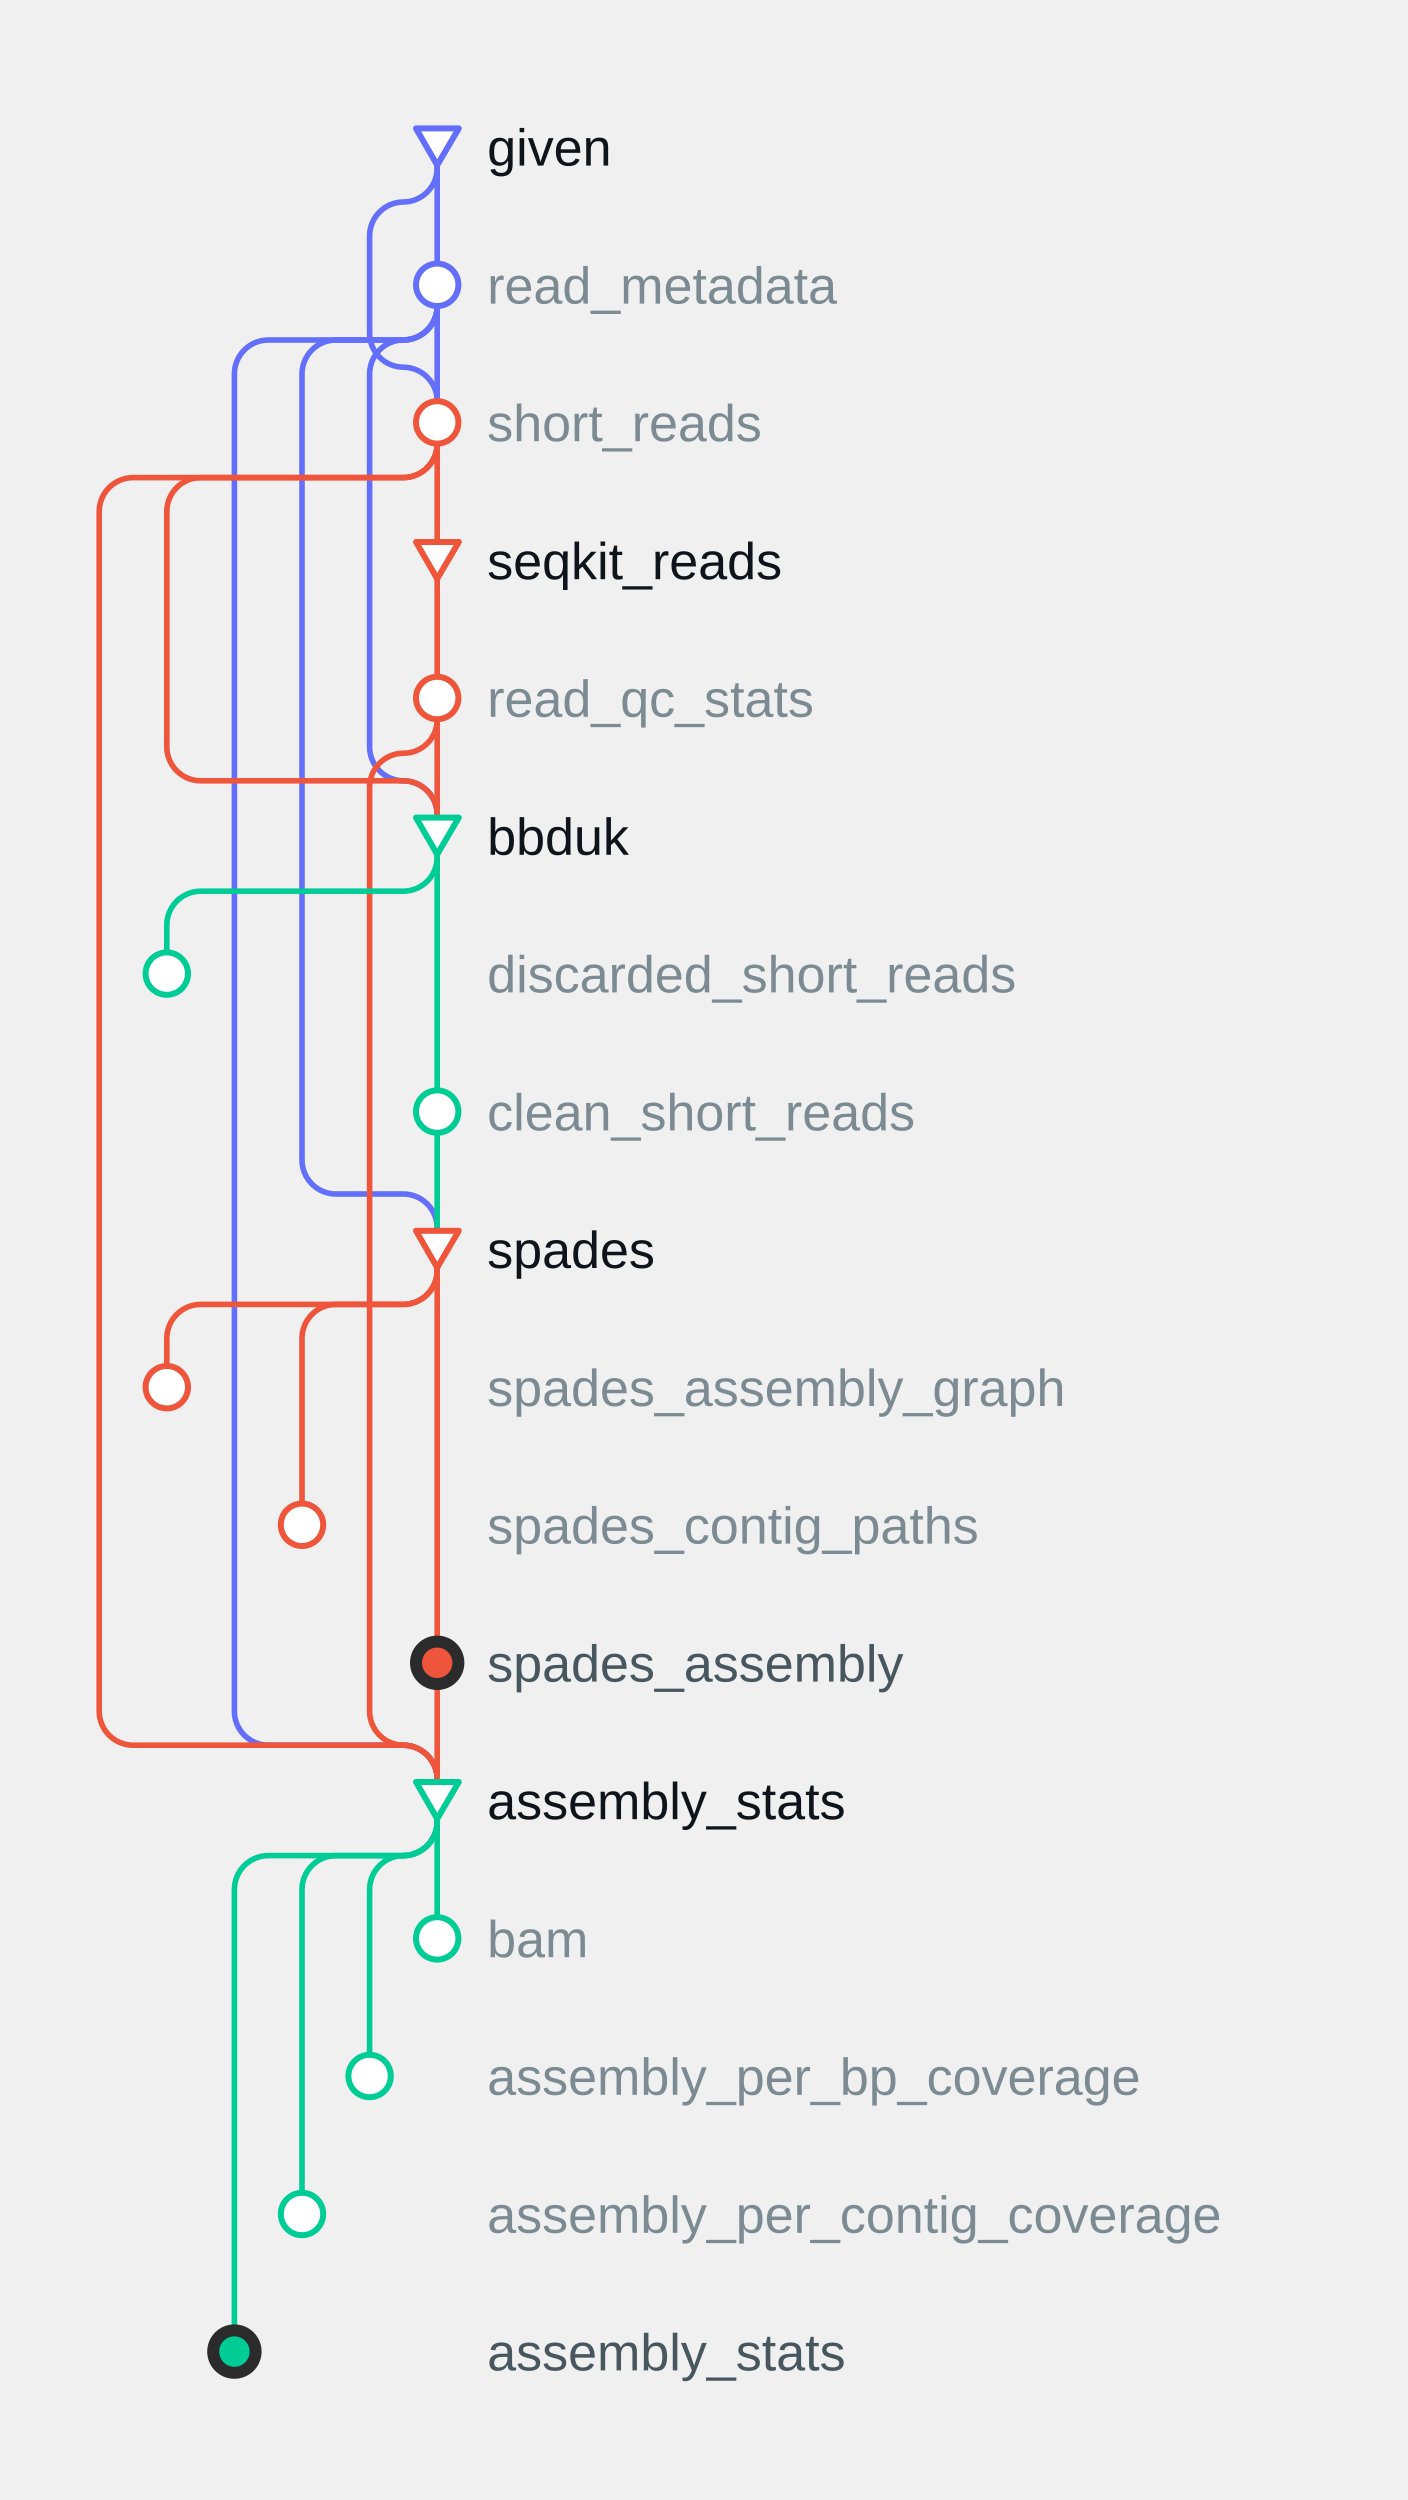
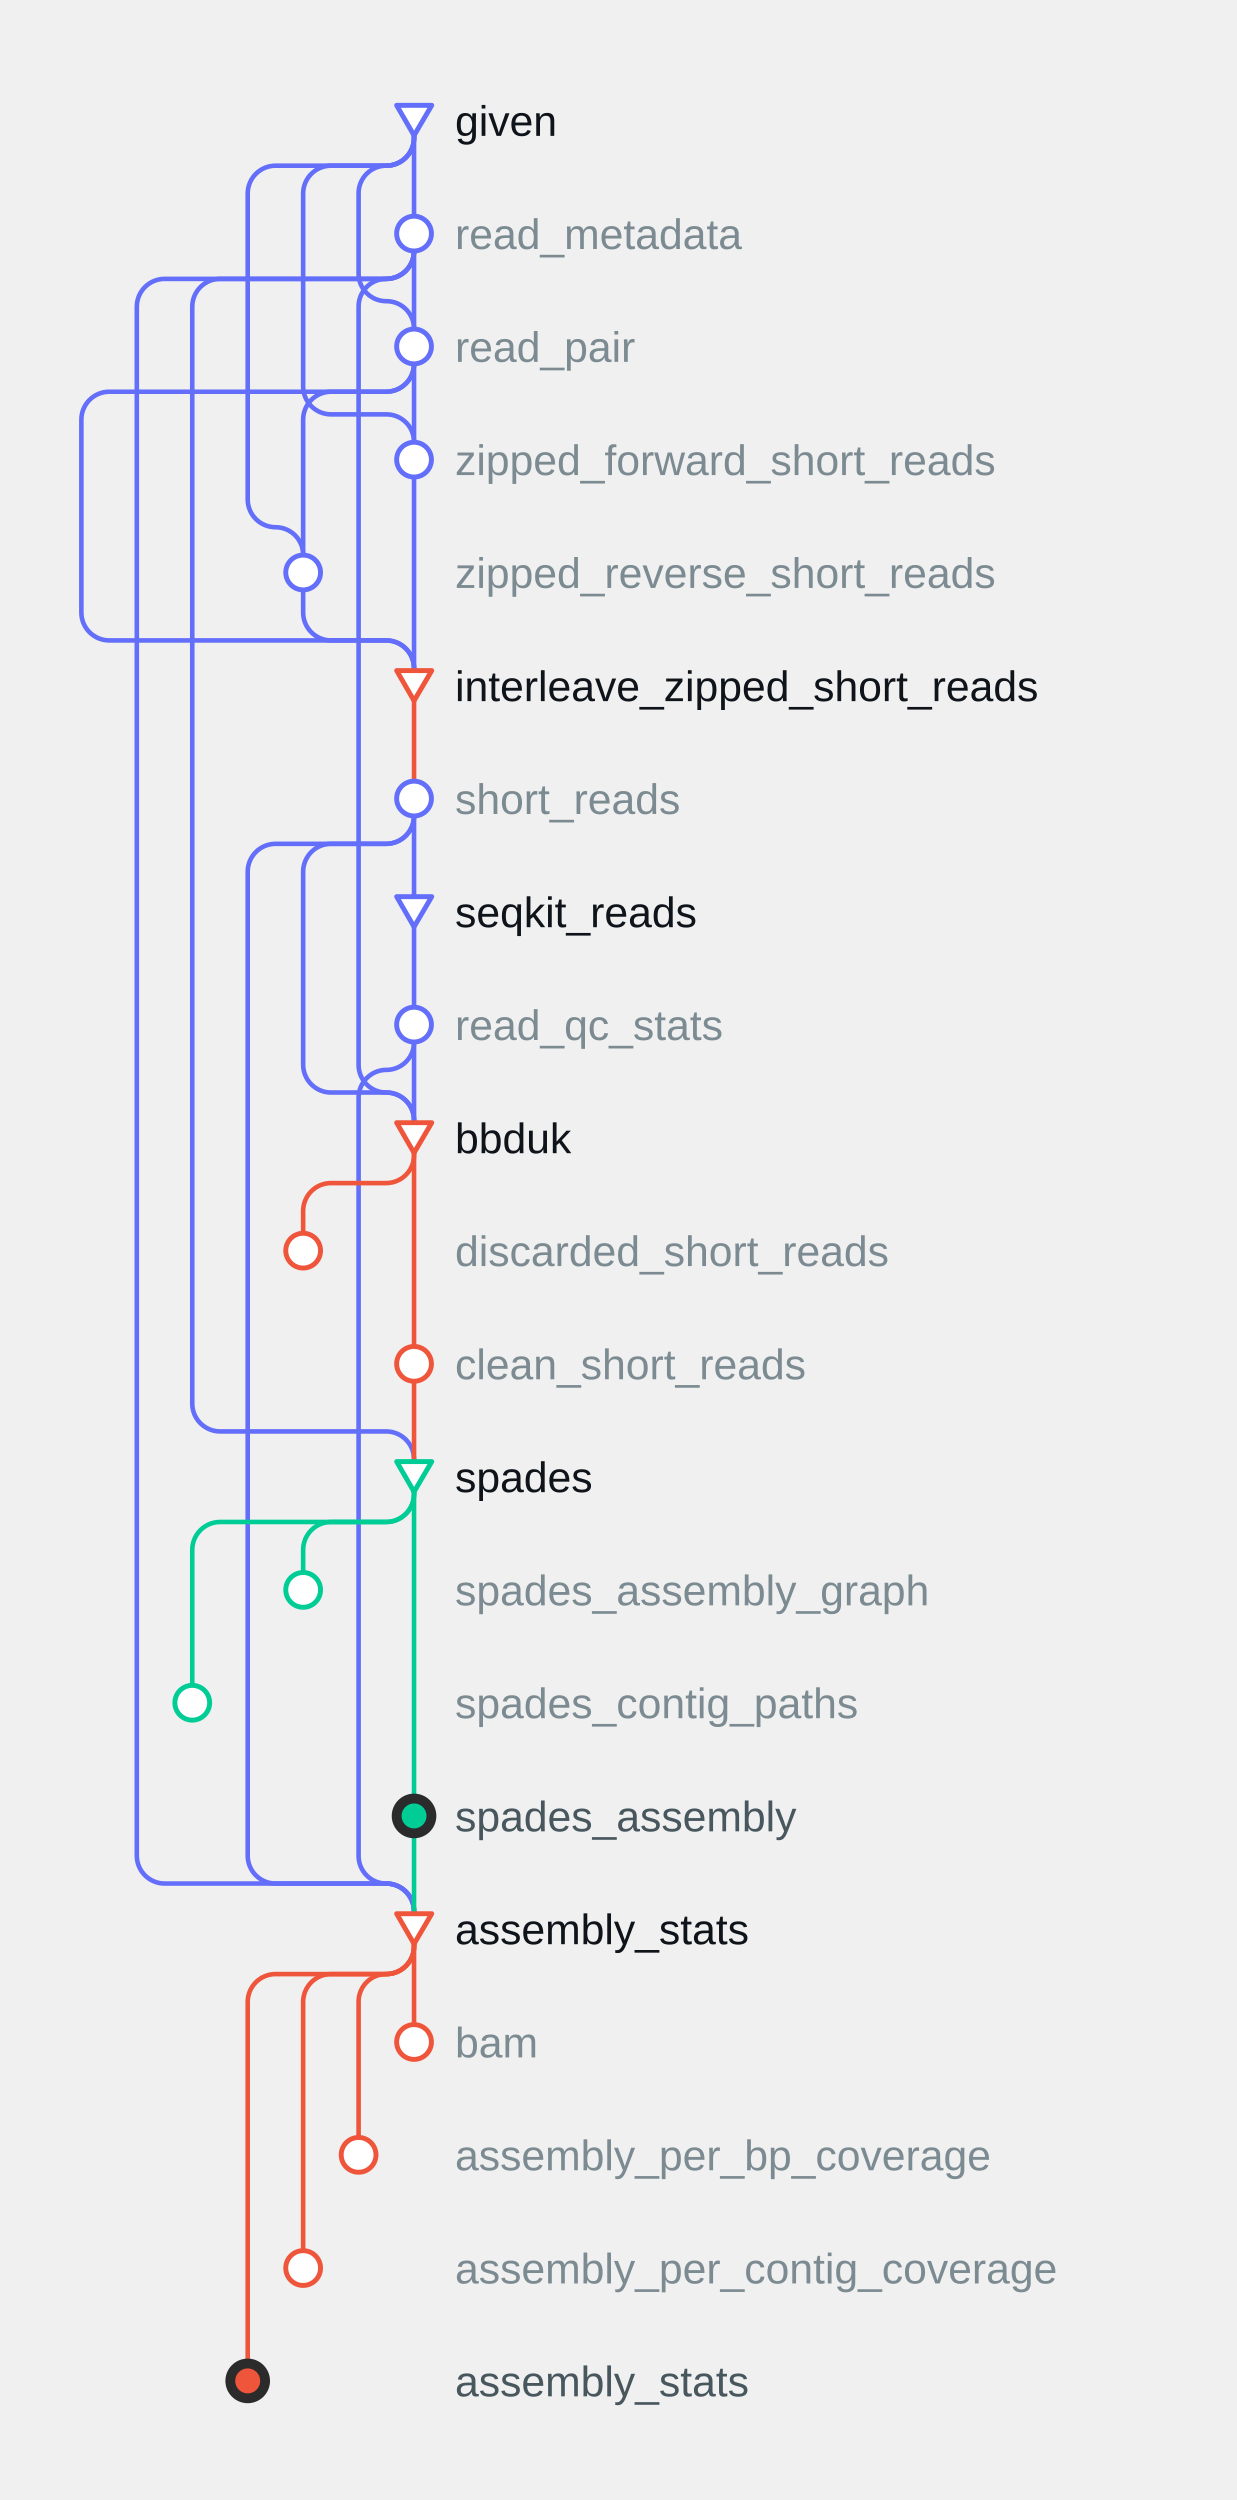
- <svg xmlns="http://www.w3.org/2000/svg" width="352" height="625" viewBox="0 0 352 625">
+ <svg xmlns="http://www.w3.org/2000/svg" width="377" height="762" viewBox="0 0 377 762">
  <g fill="none" stroke="#666666" stroke-width="1.4" stroke-linejoin="round" stroke-linecap="round">
-     <path d="M 109.3,41.3 L 109.3,65.8" stroke="#636EFA" />
-     <path d="M 109.3,41.3 L 109.3,42.1 A 8.5,8.5 0 0 1 100.9,50.5 A 8.5,8.5 0 0 0 92.4,59.0 L 92.4,83.4 A 8.5,8.5 0 0 0 100.9,91.8 A 8.5,8.5 0 0 1 109.3,100.3 L 109.3,100.3" stroke="#636EFA" />
-     <path d="M 109.3,76.5 L 109.3,100.3" stroke="#636EFA" />
-     <path d="M 109.3,76.5 A 8.5,8.5 0 0 1 100.9,85.0 A 8.5,8.5 0 0 0 92.4,93.4 L 92.4,186.7 A 8.5,8.5 0 0 0 100.9,195.2 A 8.5,8.5 0 0 1 109.3,203.6 L 109.3,204.4" stroke="#636EFA" />
-     <path d="M 109.3,76.5 A 8.5,8.5 0 0 1 100.9,85.0 L 84.0,85.0 A 8.5,8.5 0 0 0 75.5,93.4 L 75.5,290.1 A 8.5,8.5 0 0 0 84.0,298.5 L 100.9,298.5 A 8.5,8.5 0 0 1 109.3,307.0 L 109.3,307.7" stroke="#636EFA" />
-     <path d="M 109.3,76.5 A 8.5,8.5 0 0 1 100.9,85.0 L 67.1,85.0 A 8.5,8.5 0 0 0 58.6,93.4 L 58.6,427.9 A 8.5,8.5 0 0 0 67.1,436.3 L 100.9,436.3 A 8.5,8.5 0 0 1 109.3,444.8 L 109.3,445.5" stroke="#636EFA" />
-     <path d="M 109.3,111.0 L 109.3,135.5" stroke="#EF553B" />
-     <path d="M 109.3,111.0 A 8.5,8.5 0 0 1 100.9,119.4 L 50.2,119.4 A 8.5,8.5 0 0 0 41.7,127.9 L 41.7,186.7 A 8.5,8.5 0 0 0 50.2,195.2 L 100.9,195.2 A 8.5,8.5 0 0 1 109.3,203.6 L 109.3,204.4" stroke="#EF553B" />
-     <path d="M 109.3,111.0 A 8.5,8.5 0 0 1 100.9,119.4 L 33.3,119.4 A 8.5,8.5 0 0 0 24.8,127.9 L 24.8,427.9 A 8.5,8.5 0 0 0 33.3,436.3 L 100.9,436.3 A 8.5,8.5 0 0 1 109.3,444.8 L 109.3,445.5" stroke="#EF553B" />
-     <path d="M 109.3,144.7 L 109.3,169.2" stroke="#EF553B" />
-     <path d="M 109.3,179.9 L 109.3,204.4" stroke="#EF553B" />
-     <path d="M 109.3,179.9 A 8.4,8.4 0 0 1 100.9,188.3 L 100.9,188.3 A 8.5,8.5 0 0 0 92.4,196.8 L 92.4,427.9 A 8.5,8.5 0 0 0 100.9,436.3 A 8.5,8.5 0 0 1 109.3,444.8 L 109.3,445.5" stroke="#EF553B" />
-     <path d="M 109.3,213.6 L 109.3,272.5" stroke="#00CC96" />
-     <path d="M 109.3,213.6 L 109.3,214.3 A 8.5,8.5 0 0 1 100.9,222.8 L 50.2,222.8 A 8.5,8.5 0 0 0 41.7,231.2 L 41.7,238.1" stroke="#00CC96" />
-     <path d="M 109.3,283.2 L 109.3,307.7" stroke="#00CC96" />
-     <path d="M 109.3,316.9 L 109.3,410.3" stroke="#EF553B" />
-     <path d="M 109.3,316.9 L 109.3,317.7 A 8.5,8.5 0 0 1 100.9,326.1 L 84.0,326.1 A 8.5,8.5 0 0 0 75.5,334.6 L 75.5,375.9" stroke="#EF553B" />
-     <path d="M 109.3,316.9 L 109.3,317.7 A 8.5,8.5 0 0 1 100.9,326.1 L 50.2,326.1 A 8.5,8.5 0 0 0 41.7,334.6 L 41.7,341.4" stroke="#EF553B" />
-     <path d="M 109.3,421.0 L 109.3,445.5" stroke="#EF553B" />
-     <path d="M 109.3,454.7 L 109.3,479.2" stroke="#00CC96" />
-     <path d="M 109.3,454.7 L 109.3,455.5 A 8.5,8.5 0 0 1 100.9,463.9 A 8.5,8.5 0 0 0 92.4,472.4 L 92.4,513.7" stroke="#00CC96" />
-     <path d="M 109.3,454.7 L 109.3,455.5 A 8.5,8.5 0 0 1 100.9,463.9 L 84.0,463.9 A 8.5,8.5 0 0 0 75.5,472.4 L 75.5,548.1" stroke="#00CC96" />
-     <path d="M 109.3,454.7 L 109.3,455.5 A 8.5,8.5 0 0 1 100.9,463.9 L 67.1,463.9 A 8.5,8.5 0 0 0 58.6,472.4 L 58.6,582.6" stroke="#00CC96" />
+     <path d="M 126.2,41.3 L 126.2,65.8" stroke="#636EFA" />
+     <path d="M 126.2,41.3 L 126.2,42.1 A 8.4,8.4 0 0 1 117.8,50.5 A 8.4,8.4 0 0 0 109.3,59.0 L 109.3,83.4 A 8.4,8.4 0 0 0 117.8,91.8 A 8.4,8.4 0 0 1 126.2,100.3 L 126.2,100.3" stroke="#636EFA" />
+     <path d="M 126.2,41.3 L 126.2,42.1 A 8.5,8.5 0 0 1 117.8,50.5 L 100.9,50.5 A 8.5,8.5 0 0 0 92.4,59.0 L 92.4,117.8 A 8.5,8.5 0 0 0 100.9,126.3 L 117.8,126.3 A 8.4,8.4 0 0 1 126.2,134.7 L 126.2,134.7" stroke="#636EFA" />
+     <path d="M 126.2,41.3 L 126.2,42.1 A 8.5,8.5 0 0 1 117.8,50.5 L 84.0,50.5 A 8.5,8.5 0 0 0 75.5,59.0 L 75.5,152.3 A 8.5,8.5 0 0 0 84.0,160.7 L 84.0,160.7 A 8.4,8.4 0 0 1 92.4,169.2 L 92.4,169.2" stroke="#636EFA" />
+     <path d="M 126.2,76.5 L 126.2,100.3" stroke="#636EFA" />
+     <path d="M 126.2,76.5 L 126.2,76.5 A 8.4,8.4 0 0 1 117.8,85.0 A 8.4,8.4 0 0 0 109.3,93.4 L 109.3,324.5 A 8.4,8.4 0 0 0 117.8,333.0 A 8.4,8.4 0 0 1 126.2,341.4 L 126.2,342.2" stroke="#636EFA" />
+     <path d="M 126.2,76.5 A 8.5,8.5 0 0 1 117.8,85.0 L 67.1,85.0 A 8.5,8.5 0 0 0 58.6,93.4 L 58.6,427.9 A 8.5,8.5 0 0 0 67.1,436.3 L 117.8,436.3 A 8.5,8.5 0 0 1 126.2,444.8 L 126.2,445.5" stroke="#636EFA" />
+     <path d="M 126.2,76.5 A 8.5,8.5 0 0 1 117.8,85.0 L 50.2,85.0 A 8.5,8.5 0 0 0 41.7,93.4 L 41.7,565.7 A 8.5,8.5 0 0 0 50.2,574.1 L 117.8,574.1 A 8.5,8.5 0 0 1 126.2,582.6 L 126.2,583.3" stroke="#636EFA" />
+     <path d="M 126.2,111.0 L 126.2,134.7" stroke="#636EFA" />
+     <path d="M 126.2,111.0 A 8.5,8.5 0 0 1 117.8,119.4 L 100.9,119.4 A 8.5,8.5 0 0 0 92.4,127.9 L 92.4,169.2" stroke="#636EFA" />
+     <path d="M 126.2,111.0 A 8.5,8.5 0 0 1 117.8,119.4 L 33.3,119.4 A 8.5,8.5 0 0 0 24.8,127.9 L 24.8,186.7 A 8.5,8.5 0 0 0 33.3,195.2 L 117.8,195.2 A 8.5,8.5 0 0 1 126.2,203.6 L 126.2,204.4" stroke="#636EFA" />
+     <path d="M 126.2,145.4 L 126.2,204.4" stroke="#636EFA" />
+     <path d="M 92.4,179.9 L 92.4,186.7 A 8.5,8.5 0 0 0 100.9,195.2 L 117.8,195.2 A 8.5,8.5 0 0 1 126.2,203.6 L 126.2,204.4" stroke="#636EFA" />
+     <path d="M 126.2,213.6 L 126.2,238.1" stroke="#EF553B" />
+     <path d="M 126.2,248.8 L 126.2,273.3" stroke="#636EFA" />
+     <path d="M 126.2,248.8 L 126.2,248.8 A 8.5,8.5 0 0 1 117.8,257.2 L 100.9,257.2 A 8.5,8.5 0 0 0 92.4,265.7 L 92.4,324.5 A 8.5,8.5 0 0 0 100.9,333.0 L 117.8,333.0 A 8.5,8.5 0 0 1 126.2,341.4 L 126.2,342.2" stroke="#636EFA" />
+     <path d="M 126.2,248.8 L 126.2,248.8 A 8.5,8.5 0 0 1 117.8,257.2 L 84.0,257.2 A 8.5,8.5 0 0 0 75.5,265.7 L 75.5,565.7 A 8.5,8.5 0 0 0 84.0,574.1 L 117.8,574.1 A 8.5,8.5 0 0 1 126.2,582.6 L 126.2,583.3" stroke="#636EFA" />
+     <path d="M 126.2,282.5 L 126.2,307.0" stroke="#636EFA" />
+     <path d="M 126.2,317.7 L 126.2,342.2" stroke="#636EFA" />
+     <path d="M 126.2,317.7 A 8.4,8.4 0 0 1 117.8,326.1 A 8.5,8.5 0 0 0 109.3,334.6 L 109.3,565.7 A 8.4,8.4 0 0 0 117.8,574.1 A 8.4,8.4 0 0 1 126.2,582.6 L 126.2,583.3" stroke="#636EFA" />
+     <path d="M 126.2,351.4 L 126.2,410.3" stroke="#EF553B" />
+     <path d="M 126.2,351.4 L 126.2,352.1 A 8.5,8.5 0 0 1 117.8,360.6 L 100.9,360.6 A 8.5,8.5 0 0 0 92.4,369.0 L 92.4,375.9" stroke="#EF553B" />
+     <path d="M 126.2,421.0 L 126.2,445.5" stroke="#EF553B" />
+     <path d="M 126.2,454.7 L 126.2,548.1" stroke="#00CC96" />
+     <path d="M 126.2,454.7 L 126.2,455.5 A 8.5,8.5 0 0 1 117.8,463.9 L 100.9,463.9 A 8.5,8.5 0 0 0 92.4,472.4 L 92.4,479.2" stroke="#00CC96" />
+     <path d="M 126.2,454.7 L 126.2,455.5 A 8.5,8.5 0 0 1 117.8,463.9 L 67.1,463.9 A 8.5,8.5 0 0 0 58.6,472.4 L 58.6,513.7" stroke="#00CC96" />
+     <path d="M 126.2,558.8 L 126.2,583.3" stroke="#00CC96" />
+     <path d="M 126.2,592.5 L 126.2,617.0" stroke="#EF553B" />
+     <path d="M 126.2,592.5 L 126.2,593.3 A 8.4,8.4 0 0 1 117.8,601.7 A 8.4,8.4 0 0 0 109.3,610.2 L 109.3,651.5" stroke="#EF553B" />
+     <path d="M 126.2,592.5 L 126.2,593.3 A 8.5,8.5 0 0 1 117.8,601.7 L 100.9,601.7 A 8.5,8.5 0 0 0 92.4,610.2 L 92.4,685.9" stroke="#EF553B" />
+     <path d="M 126.2,592.5 L 126.2,593.3 A 8.5,8.5 0 0 1 117.8,601.7 L 84.0,601.7 A 8.5,8.5 0 0 0 75.5,610.2 L 75.5,720.4" stroke="#EF553B" />
  </g>
  <g>
-     <polygon points="104.0,32.1 114.7,32.1 109.3,41.3" fill="#FFFFFF" stroke="#636EFA" stroke-width="1.5" stroke-linejoin="round" />
-     <text x="121.8" y="41.4" font-family="Arial" font-size="13" fill="#0E141A" text-anchor="start">given</text>
+     <polygon points="120.9,32.1 131.6,32.1 126.2,41.3" fill="#FFFFFF" stroke="#636EFA" stroke-width="1.5" stroke-linejoin="round" />
+     <text x="138.7" y="41.4" font-family="Arial" font-size="13" fill="#0E141A" text-anchor="start">given</text>
  </g>
  <g>
-     <circle cx="109.3" cy="71.2" r="5.3" fill="#FFFFFF" stroke="#636EFA" stroke-width="1.5" />
-     <text x="121.8" y="75.9" font-family="Arial" font-size="13" fill="#7C8B92" text-anchor="start">read_metadata</text>
+     <circle cx="126.2" cy="71.2" r="5.3" fill="#FFFFFF" stroke="#636EFA" stroke-width="1.5" />
+     <text x="138.7" y="75.9" font-family="Arial" font-size="13" fill="#7C8B92" text-anchor="start">read_metadata</text>
  </g>
  <g>
-     <circle cx="109.3" cy="105.6" r="5.3" fill="#FFFFFF" stroke="#EF553B" stroke-width="1.5" />
-     <text x="121.8" y="110.3" font-family="Arial" font-size="13" fill="#7C8B92" text-anchor="start">short_reads</text>
+     <circle cx="126.2" cy="105.6" r="5.3" fill="#FFFFFF" stroke="#636EFA" stroke-width="1.5" />
+     <text x="138.7" y="110.3" font-family="Arial" font-size="13" fill="#7C8B92" text-anchor="start">read_pair</text>
  </g>
  <g>
-     <polygon points="104.0,135.5 114.7,135.5 109.3,144.7" fill="#FFFFFF" stroke="#EF553B" stroke-width="1.5" stroke-linejoin="round" />
-     <text x="121.8" y="144.8" font-family="Arial" font-size="13" fill="#0E141A" text-anchor="start">seqkit_reads</text>
+     <circle cx="126.2" cy="140.1" r="5.3" fill="#FFFFFF" stroke="#636EFA" stroke-width="1.5" />
+     <text x="138.7" y="144.8" font-family="Arial" font-size="13" fill="#7C8B92" text-anchor="start">zipped_forward_short_reads</text>
  </g>
  <g>
-     <circle cx="109.3" cy="174.5" r="5.3" fill="#FFFFFF" stroke="#EF553B" stroke-width="1.5" />
-     <text x="121.8" y="179.2" font-family="Arial" font-size="13" fill="#7C8B92" text-anchor="start">read_qc_stats</text>
+     <circle cx="92.4" cy="174.5" r="5.3" fill="#FFFFFF" stroke="#636EFA" stroke-width="1.5" />
+     <text x="138.7" y="179.2" font-family="Arial" font-size="13" fill="#7C8B92" text-anchor="start">zipped_reverse_short_reads</text>
  </g>
  <g>
-     <polygon points="104.0,204.4 114.7,204.4 109.3,213.6" fill="#FFFFFF" stroke="#00CC96" stroke-width="1.5" stroke-linejoin="round" />
-     <text x="121.8" y="213.7" font-family="Arial" font-size="13" fill="#0E141A" text-anchor="start">bbduk</text>
+     <polygon points="120.9,204.4 131.6,204.4 126.2,213.6" fill="#FFFFFF" stroke="#EF553B" stroke-width="1.5" stroke-linejoin="round" />
+     <text x="138.7" y="213.7" font-family="Arial" font-size="13" fill="#0E141A" text-anchor="start">interleave_zipped_short_reads</text>
  </g>
  <g>
-     <circle cx="41.7" cy="243.4" r="5.3" fill="#FFFFFF" stroke="#00CC96" stroke-width="1.5" />
-     <text x="121.8" y="248.1" font-family="Arial" font-size="13" fill="#7C8B92" text-anchor="start">discarded_short_reads</text>
+     <circle cx="126.2" cy="243.4" r="5.3" fill="#FFFFFF" stroke="#636EFA" stroke-width="1.5" />
+     <text x="138.7" y="248.1" font-family="Arial" font-size="13" fill="#7C8B92" text-anchor="start">short_reads</text>
  </g>
  <g>
-     <circle cx="109.3" cy="277.9" r="5.3" fill="#FFFFFF" stroke="#00CC96" stroke-width="1.5" />
-     <text x="121.8" y="282.6" font-family="Arial" font-size="13" fill="#7C8B92" text-anchor="start">clean_short_reads</text>
+     <polygon points="120.9,273.3 131.6,273.3 126.2,282.5" fill="#FFFFFF" stroke="#636EFA" stroke-width="1.5" stroke-linejoin="round" />
+     <text x="138.7" y="282.6" font-family="Arial" font-size="13" fill="#0E141A" text-anchor="start">seqkit_reads</text>
  </g>
  <g>
-     <polygon points="104.0,307.7 114.7,307.7 109.3,316.9" fill="#FFFFFF" stroke="#EF553B" stroke-width="1.5" stroke-linejoin="round" />
-     <text x="121.8" y="317.0" font-family="Arial" font-size="13" fill="#0E141A" text-anchor="start">spades</text>
+     <circle cx="126.2" cy="312.3" r="5.3" fill="#FFFFFF" stroke="#636EFA" stroke-width="1.5" />
+     <text x="138.7" y="317.0" font-family="Arial" font-size="13" fill="#7C8B92" text-anchor="start">read_qc_stats</text>
  </g>
  <g>
-     <circle cx="41.7" cy="346.8" r="5.3" fill="#FFFFFF" stroke="#EF553B" stroke-width="1.5" />
-     <text x="121.8" y="351.5" font-family="Arial" font-size="13" fill="#7C8B92" text-anchor="start">spades_assembly_graph</text>
+     <polygon points="120.9,342.2 131.6,342.2 126.2,351.4" fill="#FFFFFF" stroke="#EF553B" stroke-width="1.5" stroke-linejoin="round" />
+     <text x="138.7" y="351.5" font-family="Arial" font-size="13" fill="#0E141A" text-anchor="start">bbduk</text>
  </g>
  <g>
-     <circle cx="75.5" cy="381.2" r="5.3" fill="#FFFFFF" stroke="#EF553B" stroke-width="1.5" />
-     <text x="121.8" y="385.9" font-family="Arial" font-size="13" fill="#7C8B92" text-anchor="start">spades_contig_paths</text>
+     <circle cx="92.4" cy="381.2" r="5.3" fill="#FFFFFF" stroke="#EF553B" stroke-width="1.5" />
+     <text x="138.7" y="385.9" font-family="Arial" font-size="13" fill="#7C8B92" text-anchor="start">discarded_short_reads</text>
  </g>
  <g>
-     <circle cx="109.3" cy="415.7" r="5.3" fill="#EF553B" stroke="#2B2B2B" stroke-width="3.0" />
-     <text x="121.8" y="420.4" font-family="Arial" font-size="13" fill="#48575E" text-anchor="start">spades_assembly</text>
+     <circle cx="126.2" cy="415.7" r="5.3" fill="#FFFFFF" stroke="#EF553B" stroke-width="1.5" />
+     <text x="138.7" y="420.4" font-family="Arial" font-size="13" fill="#7C8B92" text-anchor="start">clean_short_reads</text>
  </g>
  <g>
-     <polygon points="104.0,445.5 114.7,445.5 109.3,454.7" fill="#FFFFFF" stroke="#00CC96" stroke-width="1.5" stroke-linejoin="round" />
-     <text x="121.8" y="454.8" font-family="Arial" font-size="13" fill="#0E141A" text-anchor="start">assembly_stats</text>
+     <polygon points="120.9,445.5 131.6,445.5 126.2,454.7" fill="#FFFFFF" stroke="#00CC96" stroke-width="1.5" stroke-linejoin="round" />
+     <text x="138.7" y="454.8" font-family="Arial" font-size="13" fill="#0E141A" text-anchor="start">spades</text>
  </g>
  <g>
-     <circle cx="109.3" cy="484.6" r="5.3" fill="#FFFFFF" stroke="#00CC96" stroke-width="1.5" />
-     <text x="121.8" y="489.3" font-family="Arial" font-size="13" fill="#7C8B92" text-anchor="start">bam</text>
+     <circle cx="92.4" cy="484.6" r="5.3" fill="#FFFFFF" stroke="#00CC96" stroke-width="1.5" />
+     <text x="138.7" y="489.3" font-family="Arial" font-size="13" fill="#7C8B92" text-anchor="start">spades_assembly_graph</text>
  </g>
  <g>
-     <circle cx="92.4" cy="519.0" r="5.3" fill="#FFFFFF" stroke="#00CC96" stroke-width="1.5" />
-     <text x="121.8" y="523.7" font-family="Arial" font-size="13" fill="#7C8B92" text-anchor="start">assembly_per_bp_coverage</text>
+     <circle cx="58.6" cy="519.0" r="5.3" fill="#FFFFFF" stroke="#00CC96" stroke-width="1.5" />
+     <text x="138.7" y="523.7" font-family="Arial" font-size="13" fill="#7C8B92" text-anchor="start">spades_contig_paths</text>
  </g>
  <g>
-     <circle cx="75.5" cy="553.5" r="5.3" fill="#FFFFFF" stroke="#00CC96" stroke-width="1.5" />
-     <text x="121.8" y="558.2" font-family="Arial" font-size="13" fill="#7C8B92" text-anchor="start">assembly_per_contig_coverage</text>
+     <circle cx="126.2" cy="553.5" r="5.3" fill="#00CC96" stroke="#2B2B2B" stroke-width="3.0" />
+     <text x="138.7" y="558.2" font-family="Arial" font-size="13" fill="#48575E" text-anchor="start">spades_assembly</text>
  </g>
  <g>
-     <circle cx="58.6" cy="587.9" r="5.3" fill="#00CC96" stroke="#2B2B2B" stroke-width="3.0" />
-     <text x="121.8" y="592.6" font-family="Arial" font-size="13" fill="#48575E" text-anchor="start">assembly_stats</text>
+     <polygon points="120.9,583.3 131.6,583.3 126.2,592.5" fill="#FFFFFF" stroke="#EF553B" stroke-width="1.5" stroke-linejoin="round" />
+     <text x="138.7" y="592.6" font-family="Arial" font-size="13" fill="#0E141A" text-anchor="start">assembly_stats</text>
+   </g>
+   <g>
+     <circle cx="126.2" cy="622.4" r="5.3" fill="#FFFFFF" stroke="#EF553B" stroke-width="1.5" />
+     <text x="138.7" y="627.1" font-family="Arial" font-size="13" fill="#7C8B92" text-anchor="start">bam</text>
+   </g>
+   <g>
+     <circle cx="109.3" cy="656.8" r="5.3" fill="#FFFFFF" stroke="#EF553B" stroke-width="1.5" />
+     <text x="138.7" y="661.5" font-family="Arial" font-size="13" fill="#7C8B92" text-anchor="start">assembly_per_bp_coverage</text>
+   </g>
+   <g>
+     <circle cx="92.4" cy="691.3" r="5.3" fill="#FFFFFF" stroke="#EF553B" stroke-width="1.5" />
+     <text x="138.7" y="696.0" font-family="Arial" font-size="13" fill="#7C8B92" text-anchor="start">assembly_per_contig_coverage</text>
+   </g>
+   <g>
+     <circle cx="75.5" cy="725.7" r="5.3" fill="#EF553B" stroke="#2B2B2B" stroke-width="3.0" />
+     <text x="138.7" y="730.4" font-family="Arial" font-size="13" fill="#48575E" text-anchor="start">assembly_stats</text>
  </g>
</svg>
